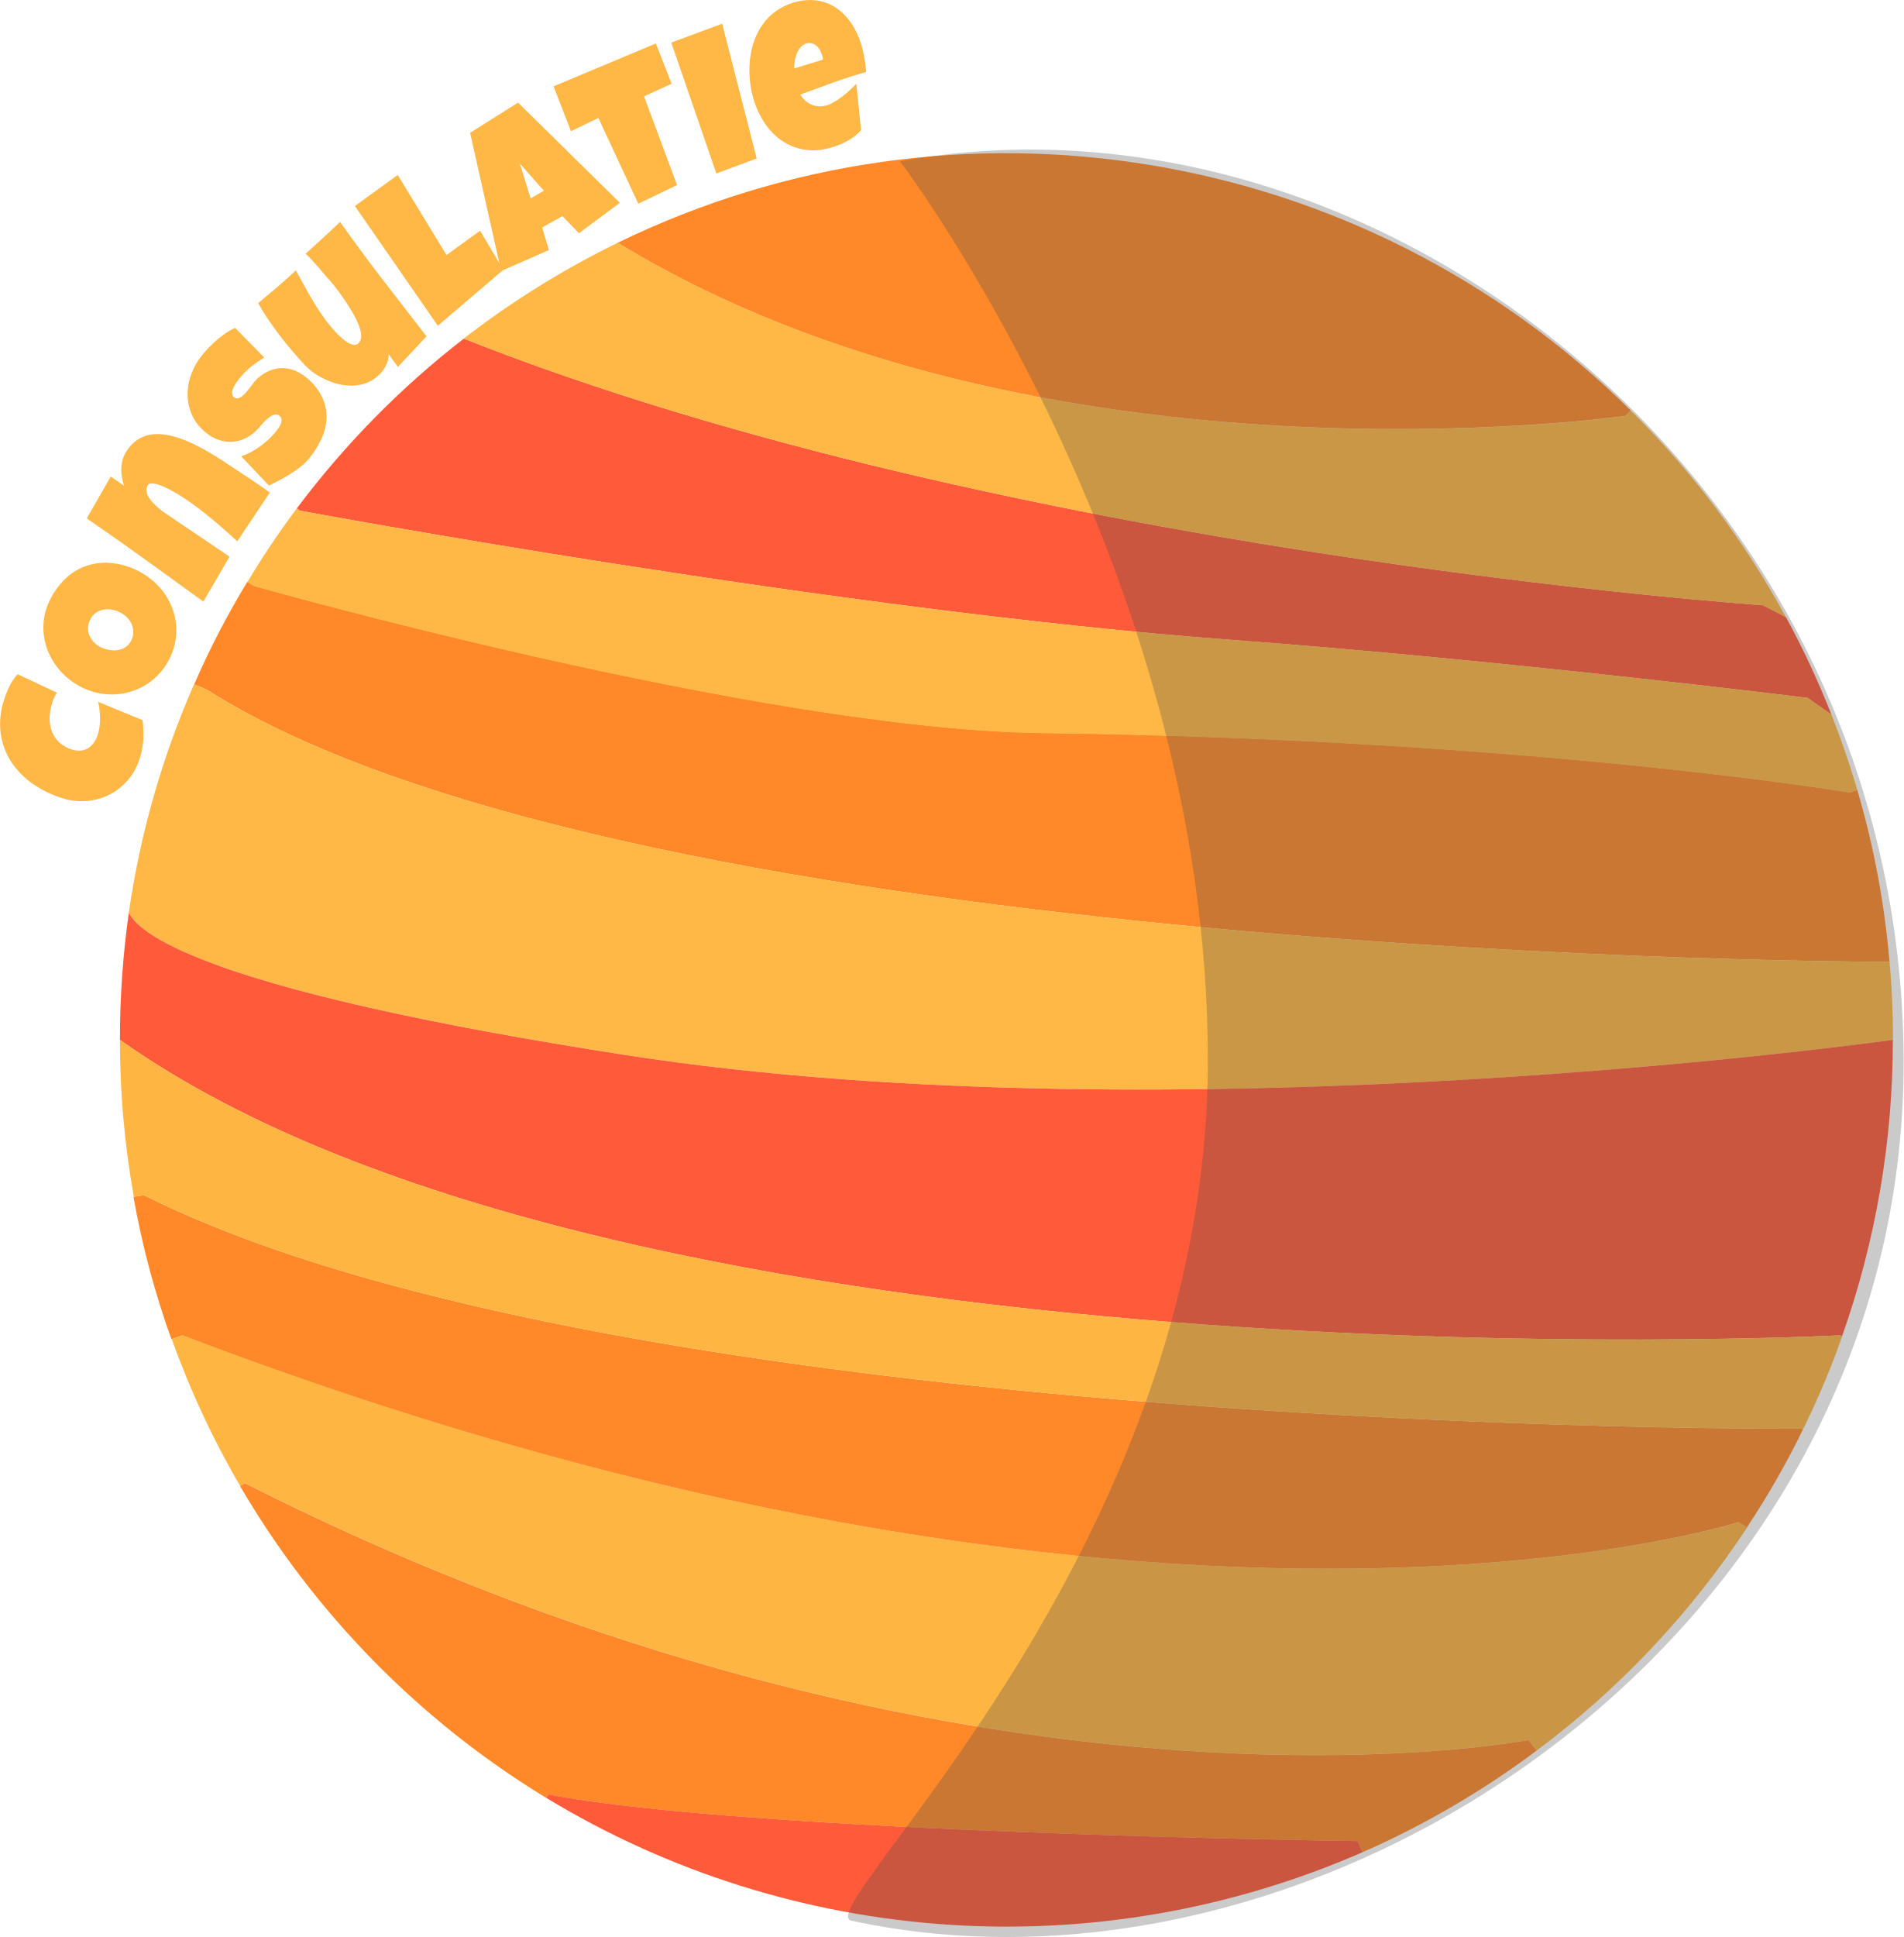
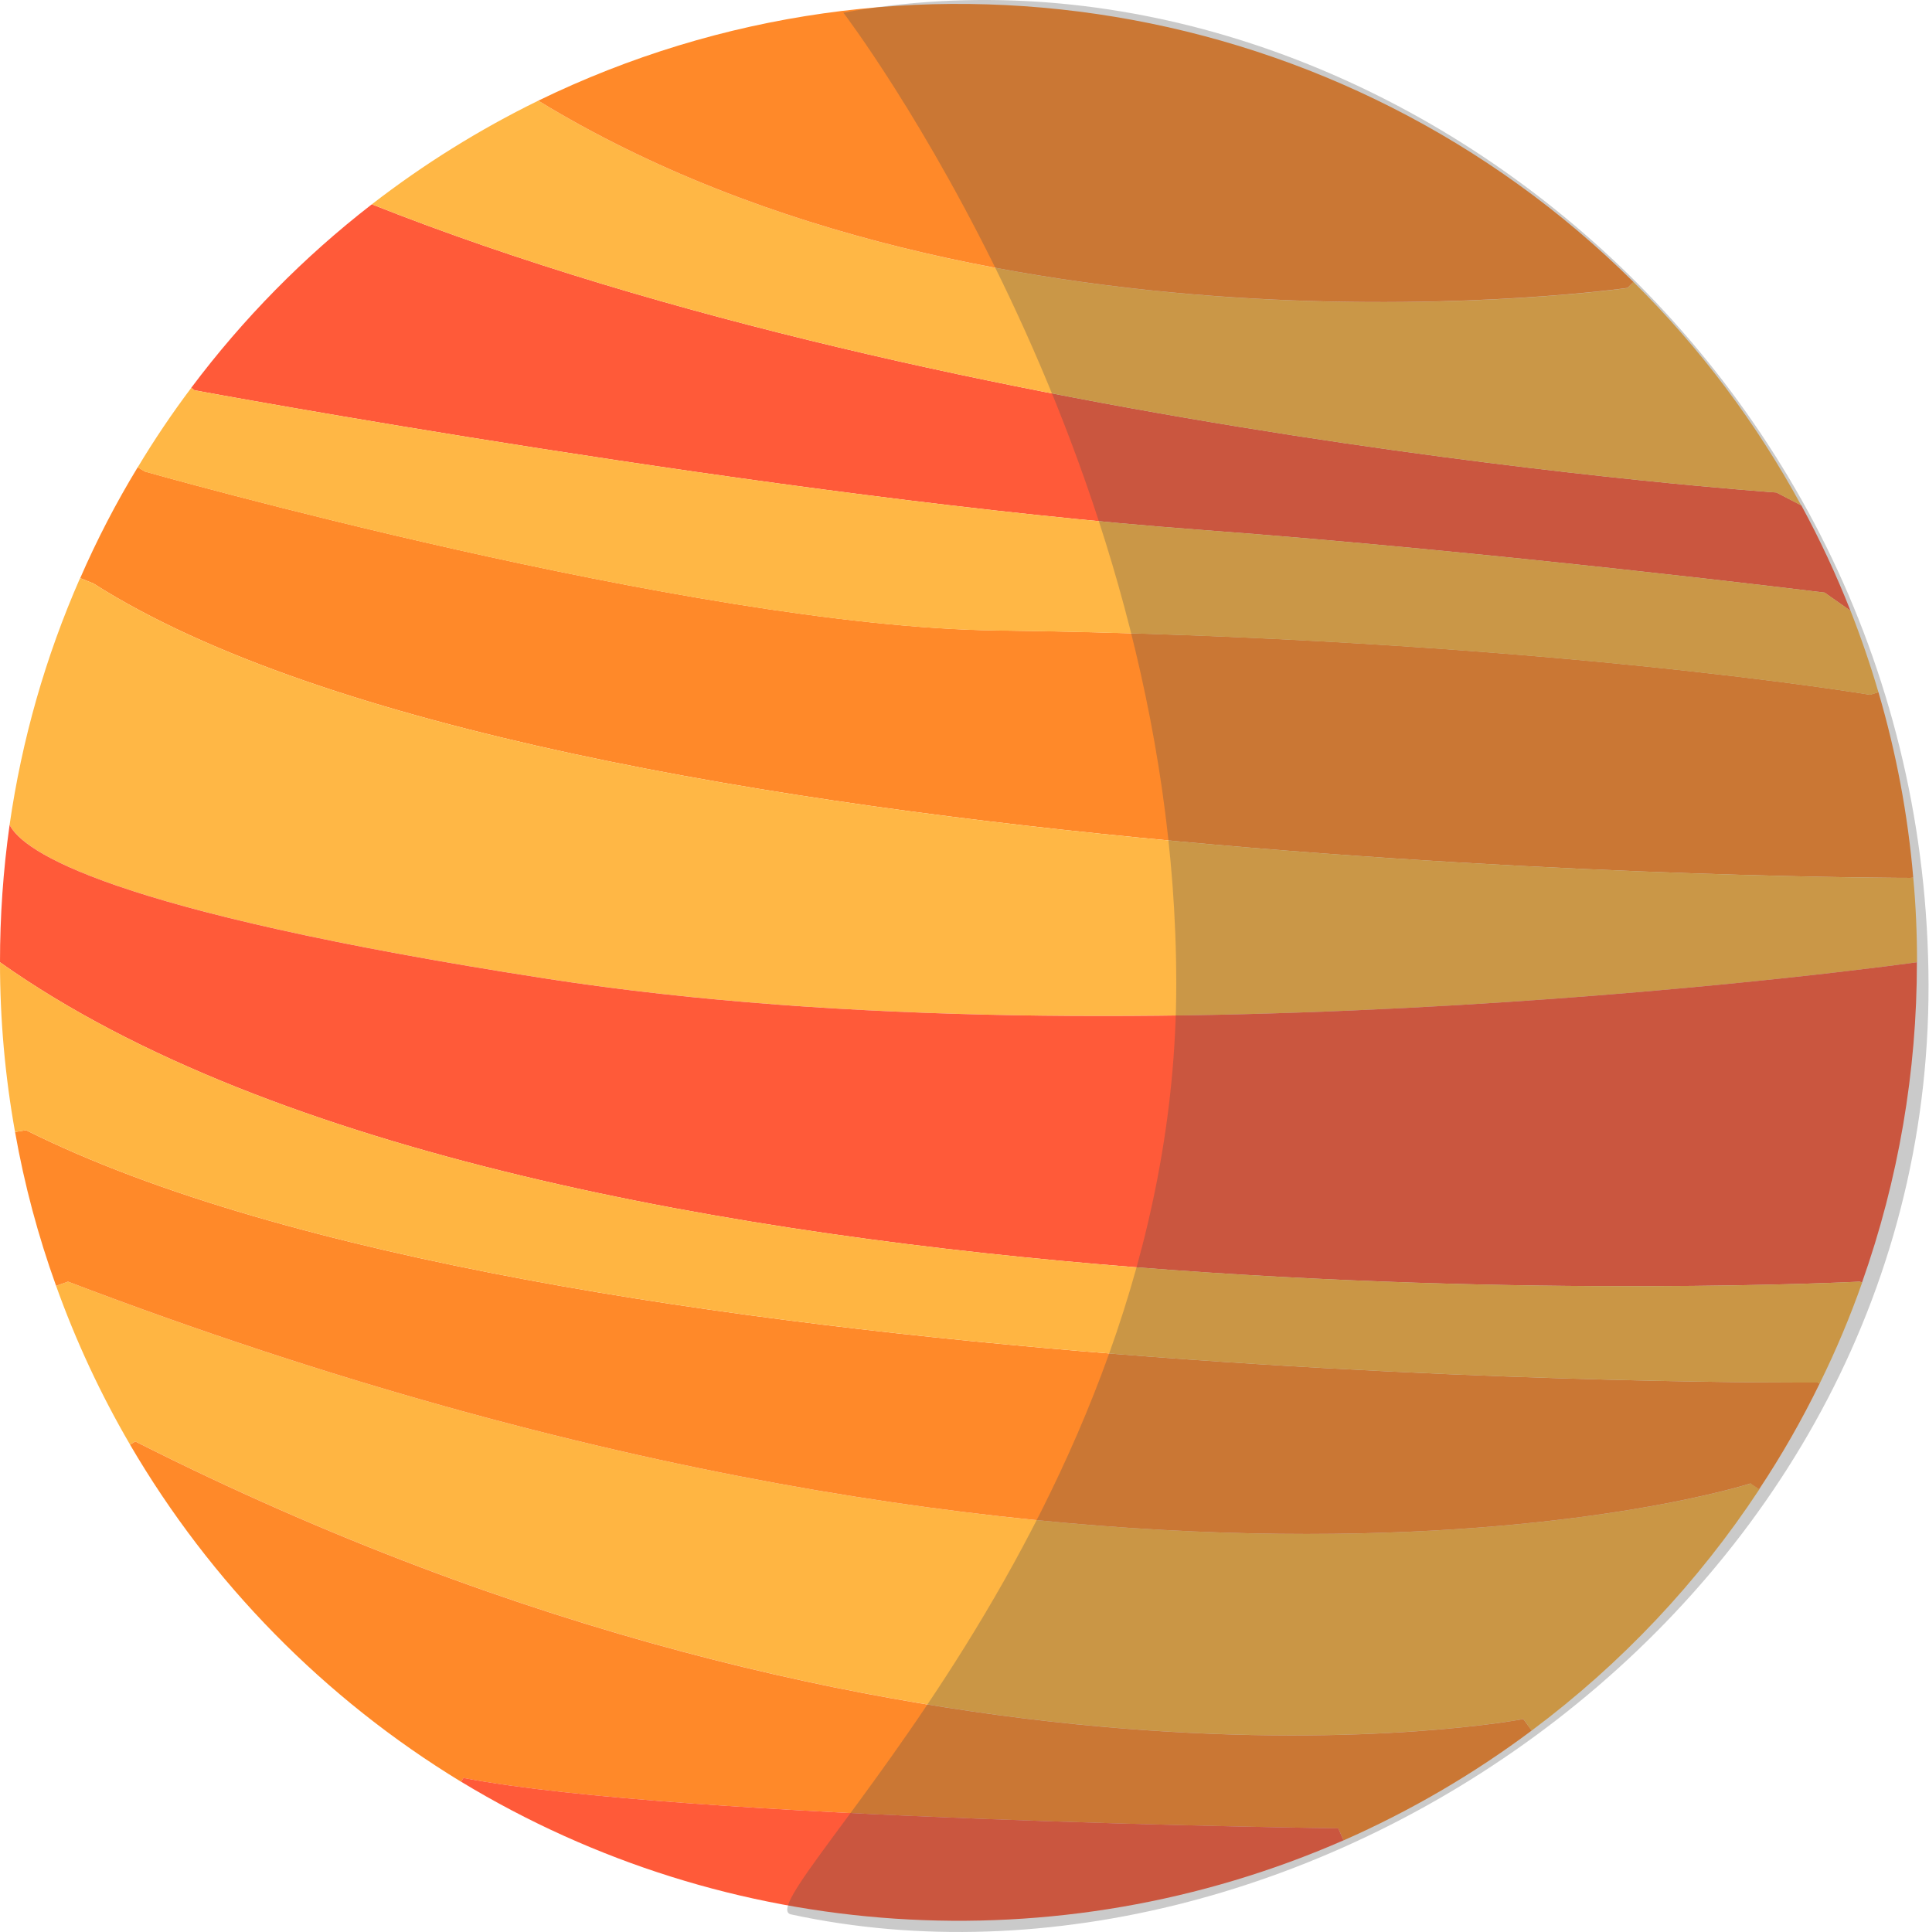
- <svg xmlns="http://www.w3.org/2000/svg" id="Laag_1" data-name="Laag 1" viewBox="0 0 429.33 436.75">
+ <svg xmlns="http://www.w3.org/2000/svg" id="Laag_1" data-name="Laag 1" viewBox="0 0 402.29 403.02">
  <defs>
-     <style>.cls-1{fill:#ff8929;}.cls-2{fill:#ff5a39;}.cls-3{fill:#ffb745;}.cls-4{fill:#ffb542;}.cls-5{fill:#4d4d4d;opacity:0.3;isolation:isolate;}</style>
+     <style>.cls-1{fill:#ff8929;}.cls-2{fill:#ff5a39;}.cls-3{fill:#ffb745;}.cls-4{fill:#ffb542;}.cls-5{fill:#4d4d4d;opacity:0.3;}</style>
  </defs>
-   <path class="cls-1" d="M257.69,181.51c110.9,1.41,182.3,13.42,182.3,13.42l1.75-.54A196.49,196.49,0,0,1,449,233.07l-.62.06s-282.51,0-379-61.43l-2.74-1.1a191.3,191.3,0,0,1,12-23.14l1.5.9S194.09,180.69,257.69,181.51Z" transform="translate(-22.86 -16.27)" />
-   <path class="cls-2" d="M435.91,177.41l-5.4-3.79s-68.88-8.56-130.39-13.11c-87.9-6.5-209.65-29.1-209.65-29.1l-.67-.51a200.27,200.27,0,0,1,37.67-38.28c122.28,48.48,293,60.12,293,60.12l5.19,2.69A197.59,197.59,0,0,1,435.91,177.41Z" transform="translate(-22.86 -16.27)" />
-   <path class="cls-3" d="M390.63,108.81a199.32,199.32,0,0,1,35,46.62l-5.19-2.69s-170.69-11.64-293-60.12A201.08,201.08,0,0,1,162.19,71c95,58,227.22,39.08,227.22,39.08Z" transform="translate(-22.86 -16.27)" />
-   <path class="cls-1" d="M390.63,108.81l-1.22,1.24S257.18,129,162.19,71A200.1,200.1,0,0,1,390.63,108.81Z" transform="translate(-22.86 -16.27)" />
-   <path class="cls-4" d="M367.66,408.59s-126.33,24.55-289.52-57.9l-1.11.65a198,198,0,0,1-15.42-33.11l2.48-.88c221.09,84.23,351,42.1,351,42.1l1.81,1.22A200.13,200.13,0,0,1,369.41,411Z" transform="translate(-22.86 -16.27)" />
-   <path class="cls-1" d="M369.41,411a200.16,200.16,0,0,1-39.25,22.91l-1.1-2.51s-136.86-1.75-182.49-10.51l-.48.79A201.07,201.07,0,0,1,77,351.35l1.11-.65c163.19,82.45,289.52,57.9,289.52,57.9Z" transform="translate(-22.86 -16.27)" />
-   <path class="cls-2" d="M329.06,431.39l1.1,2.51a200.28,200.28,0,0,1-184.07-12.23l.48-.79C192.2,429.64,329.06,431.39,329.06,431.39Z" transform="translate(-22.86 -16.27)" />
-   <path class="cls-3" d="M90.48,131.41s121.75,22.6,209.65,29.1c61.51,4.55,130.39,13.11,130.39,13.11l5.4,3.79c2.18,5.54,4.13,11.22,5.82,17L440,195s-71.4-12-182.3-13.42c-63.6-.82-177.55-33.15-177.55-33.15l-1.5-.9A190.74,190.74,0,0,1,89.81,130.9Z" transform="translate(-22.86 -16.27)" />
-   <path class="cls-3" d="M69.38,171.7c96.49,61.43,379,61.43,379,61.43l.62-.06c.54,5.82.79,11.7.79,17.66,0,0-161.1,22.74-285.68,3.45-92.2-14.27-109.43-26.65-112.2-32.1a198.06,198.06,0,0,1,14.7-51.48Z" transform="translate(-22.86 -16.27)" />
-   <path class="cls-2" d="M51.91,222.08c2.74,5.45,20,17.83,112.17,32.1,124.58,19.29,285.68-3.45,285.68-3.45a199.7,199.7,0,0,1-11.44,66.79l-.51-.17s-274,14.16-387.9-66.62A204.87,204.87,0,0,1,51.91,222.08Z" transform="translate(-22.86 -16.27)" />
-   <path class="cls-1" d="M55.33,285.76c108.78,54.39,373.72,52.64,373.72,52.64l.43.2a192.64,192.64,0,0,1-12.63,22.07L415,359.45s-129.86,42.13-351-42.1l-2.48.88a194.81,194.81,0,0,1-8.56-32.1Z" transform="translate(-22.86 -16.27)" />
-   <path class="cls-4" d="M55.33,285.76l-2.28.37a199.12,199.12,0,0,1-3.14-35.4c113.89,80.78,387.93,66.62,387.93,66.62l.51.17a189,189,0,0,1-8.87,21.08l-.43-.2S164.11,340.15,55.33,285.76Z" transform="translate(-22.86 -16.27)" />
-   <path class="cls-5" d="M452.16,252.3c2.36,131.51-130.25,220.18-237.25,197.05-10.09-2.18,80.36-82.63,80.36-194.11s-69.44-202.6-69.44-202.6C332.54,33.17,449.91,123.48,452.16,252.3Z" transform="translate(-22.86 -16.27)" />
-   <path class="cls-3" d="M26.83,168.3l8.86,4.15a7.2,7.2,0,0,0-.64,1.19,12.1,12.1,0,0,0-1,4.48,8,8,0,0,0,.49,3,6.67,6.67,0,0,0,1.62,2.49A7.1,7.1,0,0,0,39,185.25a5.11,5.11,0,0,0,2.09.26,3.83,3.83,0,0,0,1.7-.58,4.47,4.47,0,0,0,1.3-1.3,7.17,7.17,0,0,0,.88-1.89,9.24,9.24,0,0,0,.36-1.74,14.7,14.7,0,0,0,.09-1.88c0-.63-.06-1.25-.13-1.87s-.18-1.19-.3-1.73l10,4.12a14.13,14.13,0,0,1,.19,2.1c0,.74,0,1.48,0,2.24a20.4,20.4,0,0,1-.28,2.22,15.13,15.13,0,0,1-.51,2.06,13.63,13.63,0,0,1-6.81,8.16,14,14,0,0,1-5.12,1.46,14.21,14.21,0,0,1-5.59-.65,24.11,24.11,0,0,1-6.73-3.3,18.25,18.25,0,0,1-4.82-5A15.54,15.54,0,0,1,23,181.53a17.43,17.43,0,0,1,.79-7.54A21.94,21.94,0,0,1,25,171,11.07,11.07,0,0,1,26.83,168.3Z" transform="translate(-22.86 -16.27)" />
-   <path class="cls-3" d="M53.44,144.72a16.83,16.83,0,0,1,3.46,2.13,15.94,15.94,0,0,1,2.73,2.78,15.12,15.12,0,0,1,1.9,3.31,14.11,14.11,0,0,1,.94,7.52,14,14,0,0,1-1.18,3.91,14.4,14.4,0,0,1-2.12,3.36,15.07,15.07,0,0,1-2.81,2.56A14,14,0,0,1,53,172a13.77,13.77,0,0,1-3.65.8,15.3,15.3,0,0,1-3.81-.16,14.74,14.74,0,0,1-3.78-1.17,16.5,16.5,0,0,1-3.36-2.07,16.18,16.18,0,0,1-2.71-2.78,16,16,0,0,1-1.92-3.3,14.53,14.53,0,0,1-1-3.64,14,14,0,0,1,0-3.82,13.06,13.06,0,0,1,1.12-3.81A17,17,0,0,1,37.35,147a13,13,0,0,1,10.12-3.82A16.77,16.77,0,0,1,53.44,144.72Zm-3.72,9.52a6.17,6.17,0,0,0-1.87-.54,5.19,5.19,0,0,0-1.85.07,4.18,4.18,0,0,0-1.63.75A3.8,3.8,0,0,0,43.18,156a4.35,4.35,0,0,0-.1,3.68,4.87,4.87,0,0,0,1.06,1.51,5.84,5.84,0,0,0,1.6,1.1,7.34,7.34,0,0,0,1.87.55,5.74,5.74,0,0,0,1.94,0,4.44,4.44,0,0,0,1.71-.71,3.67,3.67,0,0,0,1.23-1.52,4.24,4.24,0,0,0,.43-1.95,4.41,4.41,0,0,0-.43-1.8,5.51,5.51,0,0,0-1.13-1.53A5.93,5.93,0,0,0,49.72,154.24Z" transform="translate(-22.86 -16.27)" />
-   <path class="cls-3" d="M75.23,121.58q2.17,1.41,4.29,2.83t4.2,2.91l-7.35,11q-3-2.79-6.18-5.4a66.23,66.23,0,0,0-6.62-4.86l-.82-.5c-.38-.23-.82-.47-1.32-.74s-1-.52-1.55-.77a12,12,0,0,0-1.55-.58,4.85,4.85,0,0,0-1.3-.21.89.89,0,0,0-.8.37A2,2,0,0,0,55.9,127a3.56,3.56,0,0,0,.51,1.4,7.55,7.55,0,0,0,1.06,1.35A15.49,15.49,0,0,0,58.81,131c.46.38.91.72,1.34,1s.79.55,1.08.73c2.23,1.53,4.47,3,6.69,4.52s4.46,3,6.71,4.54l-5.91,10.12-13.09-9.46q-6.51-4.69-13.2-9.3l5.41-9.42,3,2.07a14.54,14.54,0,0,1-.49-2,9.42,9.42,0,0,1-.13-2,8.64,8.64,0,0,1,.32-1.94,7,7,0,0,1,.85-1.85,8.58,8.58,0,0,1,2.39-2.53,7.94,7.94,0,0,1,2.83-1.18,9.73,9.73,0,0,1,3.15-.07,18.07,18.07,0,0,1,3.32.76,30.18,30.18,0,0,1,3.35,1.36c1.12.54,2.19,1.11,3.23,1.71s2,1.21,3,1.81Z" transform="translate(-22.86 -16.27)" />
-   <path class="cls-3" d="M92.05,101.48a12.63,12.63,0,0,1,3.45,4.33,10.45,10.45,0,0,1,1,4.72,12.56,12.56,0,0,1-1.19,4.79,20.42,20.42,0,0,1-3,4.63,12.05,12.05,0,0,1-1.82,1.69c-.73.56-1.51,1.09-2.33,1.6s-1.64,1-2.45,1.4-1.55.8-2.21,1.1l-6.23-6.58A16,16,0,0,0,81.4,117a19,19,0,0,0,3.48-3.18c.19-.22.4-.5.65-.83a5.24,5.24,0,0,0,.61-1,2.55,2.55,0,0,0,.22-1.06,1.25,1.25,0,0,0-.5-.93,1.09,1.09,0,0,0-.75-.27,2.08,2.08,0,0,0-.85.21,4.27,4.27,0,0,0-.86.57c-.29.23-.56.48-.81.72s-.48.5-.68.73l-.47.56a10,10,0,0,1-2.79,2.35,8,8,0,0,1-3.14,1,7.88,7.88,0,0,1-3.27-.4,9.63,9.63,0,0,1-3.16-1.83,10.47,10.47,0,0,1-3-4,11.23,11.23,0,0,1-.91-4.59,13.16,13.16,0,0,1,.94-4.69,14.9,14.9,0,0,1,2.54-4.26c.48-.58,1-1.15,1.56-1.72A22.62,22.62,0,0,1,72,92.73c.61-.51,1.25-1,1.89-1.42a13.62,13.62,0,0,1,2-1.11l6.56,6.68a28.49,28.49,0,0,0-2.79,1.93,16.76,16.76,0,0,0-2.42,2.33c-.13.15-.3.35-.49.59s-.39.51-.59.8-.37.59-.54.91a4.54,4.54,0,0,0-.37.92,1.72,1.72,0,0,0,0,.84,1.05,1.05,0,0,0,.43.67,1,1,0,0,0,.84.21,2.34,2.34,0,0,0,.9-.44,5.57,5.57,0,0,0,.89-.87c.3-.34.58-.69.85-1l.74-1a8.13,8.13,0,0,1,.6-.73,9.47,9.47,0,0,1,2.73-2,7.78,7.78,0,0,1,3-.77,7.66,7.66,0,0,1,3,.51A10.07,10.07,0,0,1,92.05,101.48Z" transform="translate(-22.86 -16.27)" />
-   <path class="cls-3" d="M99.54,66.3q4.72,6.65,9.61,13t9.9,12.8L112.6,99l-2.1-2.88a4.78,4.78,0,0,1-.16,1.4,6,6,0,0,1-.53,1.35,7.3,7.3,0,0,1-.81,1.21,8.37,8.37,0,0,1-3.55,2.56,9.64,9.64,0,0,1-2.92.57,12.36,12.36,0,0,1-3.06-.27,15.56,15.56,0,0,1-3-1,16.09,16.09,0,0,1-2.7-1.5,13.2,13.2,0,0,1-2.2-1.9c-.94-1-1.89-2.08-2.85-3.21s-1.9-2.27-2.8-3.46-1.77-2.39-2.6-3.61-1.56-2.43-2.22-3.64c1.44-1.2,2.87-2.41,4.31-3.63s2.83-2.48,4.18-3.76l2,3.65c.66,1.22,1.35,2.42,2.06,3.6s1.48,2.34,2.28,3.45a31.93,31.93,0,0,0,2.62,3.21c.21.24.54.57,1,1a10.69,10.69,0,0,0,1.37,1.13,4.93,4.93,0,0,0,1.48.72,1.27,1.27,0,0,0,1.28-.29,2.12,2.12,0,0,0,.64-1.61,6.87,6.87,0,0,0-.47-2.3,17.82,17.82,0,0,0-1.31-2.76c-.56-1-1.19-2-1.87-3s-1.41-2-2.16-3S97,79.26,96.27,78.43,95,76.86,94.39,76.22s-1-1.15-1.33-1.49-.42-.44-.63-.65-.43-.41-.66-.61c.76-.65,1.5-1.3,2.23-2s1.46-1.32,2.19-2c.57-.52,1.13-1,1.69-1.58S99,66.87,99.54,66.3Z" transform="translate(-22.86 -16.27)" />
-   <path class="cls-3" d="M131.14,68.29l5.22,8.82L121.61,89.72l-18.71-27,9.66-7,11,18.05Z" transform="translate(-22.86 -16.27)" />
-   <path class="cls-3" d="M162.66,62l-9.22,6.85L149.69,65l-4.56,2.56,1.53,5.09-10.78,4.73-7-31.16,10.82-6.81Zm-17.13-2.73-5.43-6.12L142.53,61Z" transform="translate(-22.86 -16.27)" />
-   <path class="cls-3" d="M170.78,26.07l3.54,9.08L168.11,38l7.45,20-8.75,4.2-9-19.34-6.18,3-3.92-10.12Z" transform="translate(-22.86 -16.27)" />
-   <path class="cls-3" d="M185.73,21.62,193.52,52l-9.1,3.38L174.25,25.87Z" transform="translate(-22.86 -16.27)" />
-   <path class="cls-3" d="M217.65,28.5a31.07,31.07,0,0,1,.55,4q-3.8,1.06-7.48,2.4l-7.37,2.69a5.68,5.68,0,0,0,2.37,2.2,4.84,4.84,0,0,0,3.18.34,6.35,6.35,0,0,0,1.9-.75,15.64,15.64,0,0,0,1.95-1.29c.63-.48,1.23-1,1.79-1.51s1.05-1,1.45-1.41l1.06,10.44a10.11,10.11,0,0,1-1.66,1.54,13.16,13.16,0,0,1-2,1.21,16.12,16.12,0,0,1-2.14.9,20,20,0,0,1-2.17.59,13.19,13.19,0,0,1-4.2.25,12.28,12.28,0,0,1-3.69-1,12.53,12.53,0,0,1-3.16-2,15.36,15.36,0,0,1-2.55-2.84,19.42,19.42,0,0,1-1.9-3.48,20.93,20.93,0,0,1-1.21-3.87,23.37,23.37,0,0,1-.49-4.27,20.82,20.82,0,0,1,.31-4.26,17.47,17.47,0,0,1,1.21-4,14.36,14.36,0,0,1,2.14-3.47,12.66,12.66,0,0,1,3.16-2.68A13.72,13.72,0,0,1,203,16.55a11.64,11.64,0,0,1,3.77-.21,10.55,10.55,0,0,1,3.27.91,10.7,10.7,0,0,1,2.74,1.86A14,14,0,0,1,215,21.73a17.91,17.91,0,0,1,1.63,3.21A22.51,22.51,0,0,1,217.65,28.5Zm-9.24.72A7.2,7.2,0,0,0,208,28a4.16,4.16,0,0,0-.69-1.11,3,3,0,0,0-1-.72A2.2,2.2,0,0,0,205,26a2.78,2.78,0,0,0-1.49.82,4.58,4.58,0,0,0-.92,1.46,7.38,7.38,0,0,0-.48,1.76,11.61,11.61,0,0,0-.14,1.67l6.52-2Z" transform="translate(-22.86 -16.27)" />
+   <path class="cls-1" d="M207.78,131.51c110.9,1.41,182.3,13.42,182.3,13.42l1.75-.54a196.11,196.11,0,0,1,7.26,38.68l-.62.06s-282.51,0-379-61.43l-2.74-1.1a191.88,191.88,0,0,1,12-23.14l1.5.9S144.18,130.69,207.78,131.51Z" />
+   <path class="cls-2" d="M386,127.41l-5.4-3.79s-68.88-8.56-130.39-13.11c-87.9-6.5-209.65-29.1-209.65-29.1l-.67-.51A200.51,200.51,0,0,1,77.56,42.62c122.28,48.48,293,60.12,293,60.12l5.19,2.69A197.9,197.9,0,0,1,386,127.41Z" />
+   <path class="cls-3" d="M340.72,58.81a199.58,199.58,0,0,1,35,46.62l-5.19-2.69S199.84,91.1,77.56,42.62A201.32,201.32,0,0,1,112.28,21c95,58,227.22,39.08,227.22,39.08Z" />
+   <path class="cls-1" d="M340.72,58.81l-1.22,1.24S207.27,79,112.28,21A200.1,200.1,0,0,1,340.72,58.81Z" />
+   <path class="cls-4" d="M317.75,358.59s-126.33,24.55-289.52-57.9l-1.11.65A198.35,198.35,0,0,1,11.7,268.23l2.48-.88c221.09,84.23,351,42.1,351,42.1l1.81,1.22A200.08,200.08,0,0,1,319.5,361Z" />
+   <path class="cls-1" d="M319.5,361a200.49,200.49,0,0,1-39.25,22.91l-1.1-2.51s-136.86-1.75-182.49-10.51l-.48.79a201.07,201.07,0,0,1-69.06-70.33l1.11-.65c163.19,82.45,289.52,57.9,289.52,57.9Z" />
+   <path class="cls-2" d="M279.15,381.39l1.1,2.51A200.28,200.28,0,0,1,96.18,371.67l.48-.79C142.29,379.64,279.15,381.39,279.15,381.39Z" />
+   <path class="cls-3" d="M40.57,81.41s121.75,22.6,209.65,29.1c61.51,4.55,130.39,13.11,130.39,13.11l5.4,3.79c2.18,5.54,4.13,11.22,5.82,17l-1.75.54s-71.4-12-182.3-13.42c-63.6-.82-177.55-33.15-177.55-33.15l-1.5-.9A191.16,191.16,0,0,1,39.9,80.9Z" />
+   <path class="cls-3" d="M19.47,121.7c96.49,61.43,379,61.43,379,61.43l.62-.06c.54,5.82.79,11.7.79,17.66,0,0-161.1,22.74-285.68,3.45C22,189.91,4.77,177.53,2,172.08a197.94,197.94,0,0,1,14.7-51.48Z" />
+   <path class="cls-2" d="M2,172.08c2.74,5.45,20,17.83,112.17,32.1,124.58,19.29,285.68-3.45,285.68-3.45a199.61,199.61,0,0,1-11.44,66.79l-.51-.17S113.89,281.51,0,200.73A205,205,0,0,1,2,172.08Z" />
+   <path class="cls-1" d="M5.42,235.76C114.2,290.15,379.14,288.4,379.14,288.4l.43.2a191.58,191.58,0,0,1-12.63,22.07l-1.81-1.22s-129.86,42.13-350.95-42.1l-2.48.88a194.48,194.48,0,0,1-8.56-32.1Z" />
+   <path class="cls-4" d="M5.42,235.76l-2.28.37A199.78,199.78,0,0,1,0,200.73c113.89,80.78,387.93,66.62,387.93,66.62l.51.17a190,190,0,0,1-8.87,21.08l-.43-.2S114.2,290.15,5.42,235.76Z" />
+   <path class="cls-5" d="M402.25,202.3C404.61,333.81,272,422.48,165,399.35c-10.09-2.18,80.36-82.63,80.36-194.11S175.92,2.64,175.92,2.64C282.63-16.83,400,73.48,402.25,202.3Z" />
</svg>
